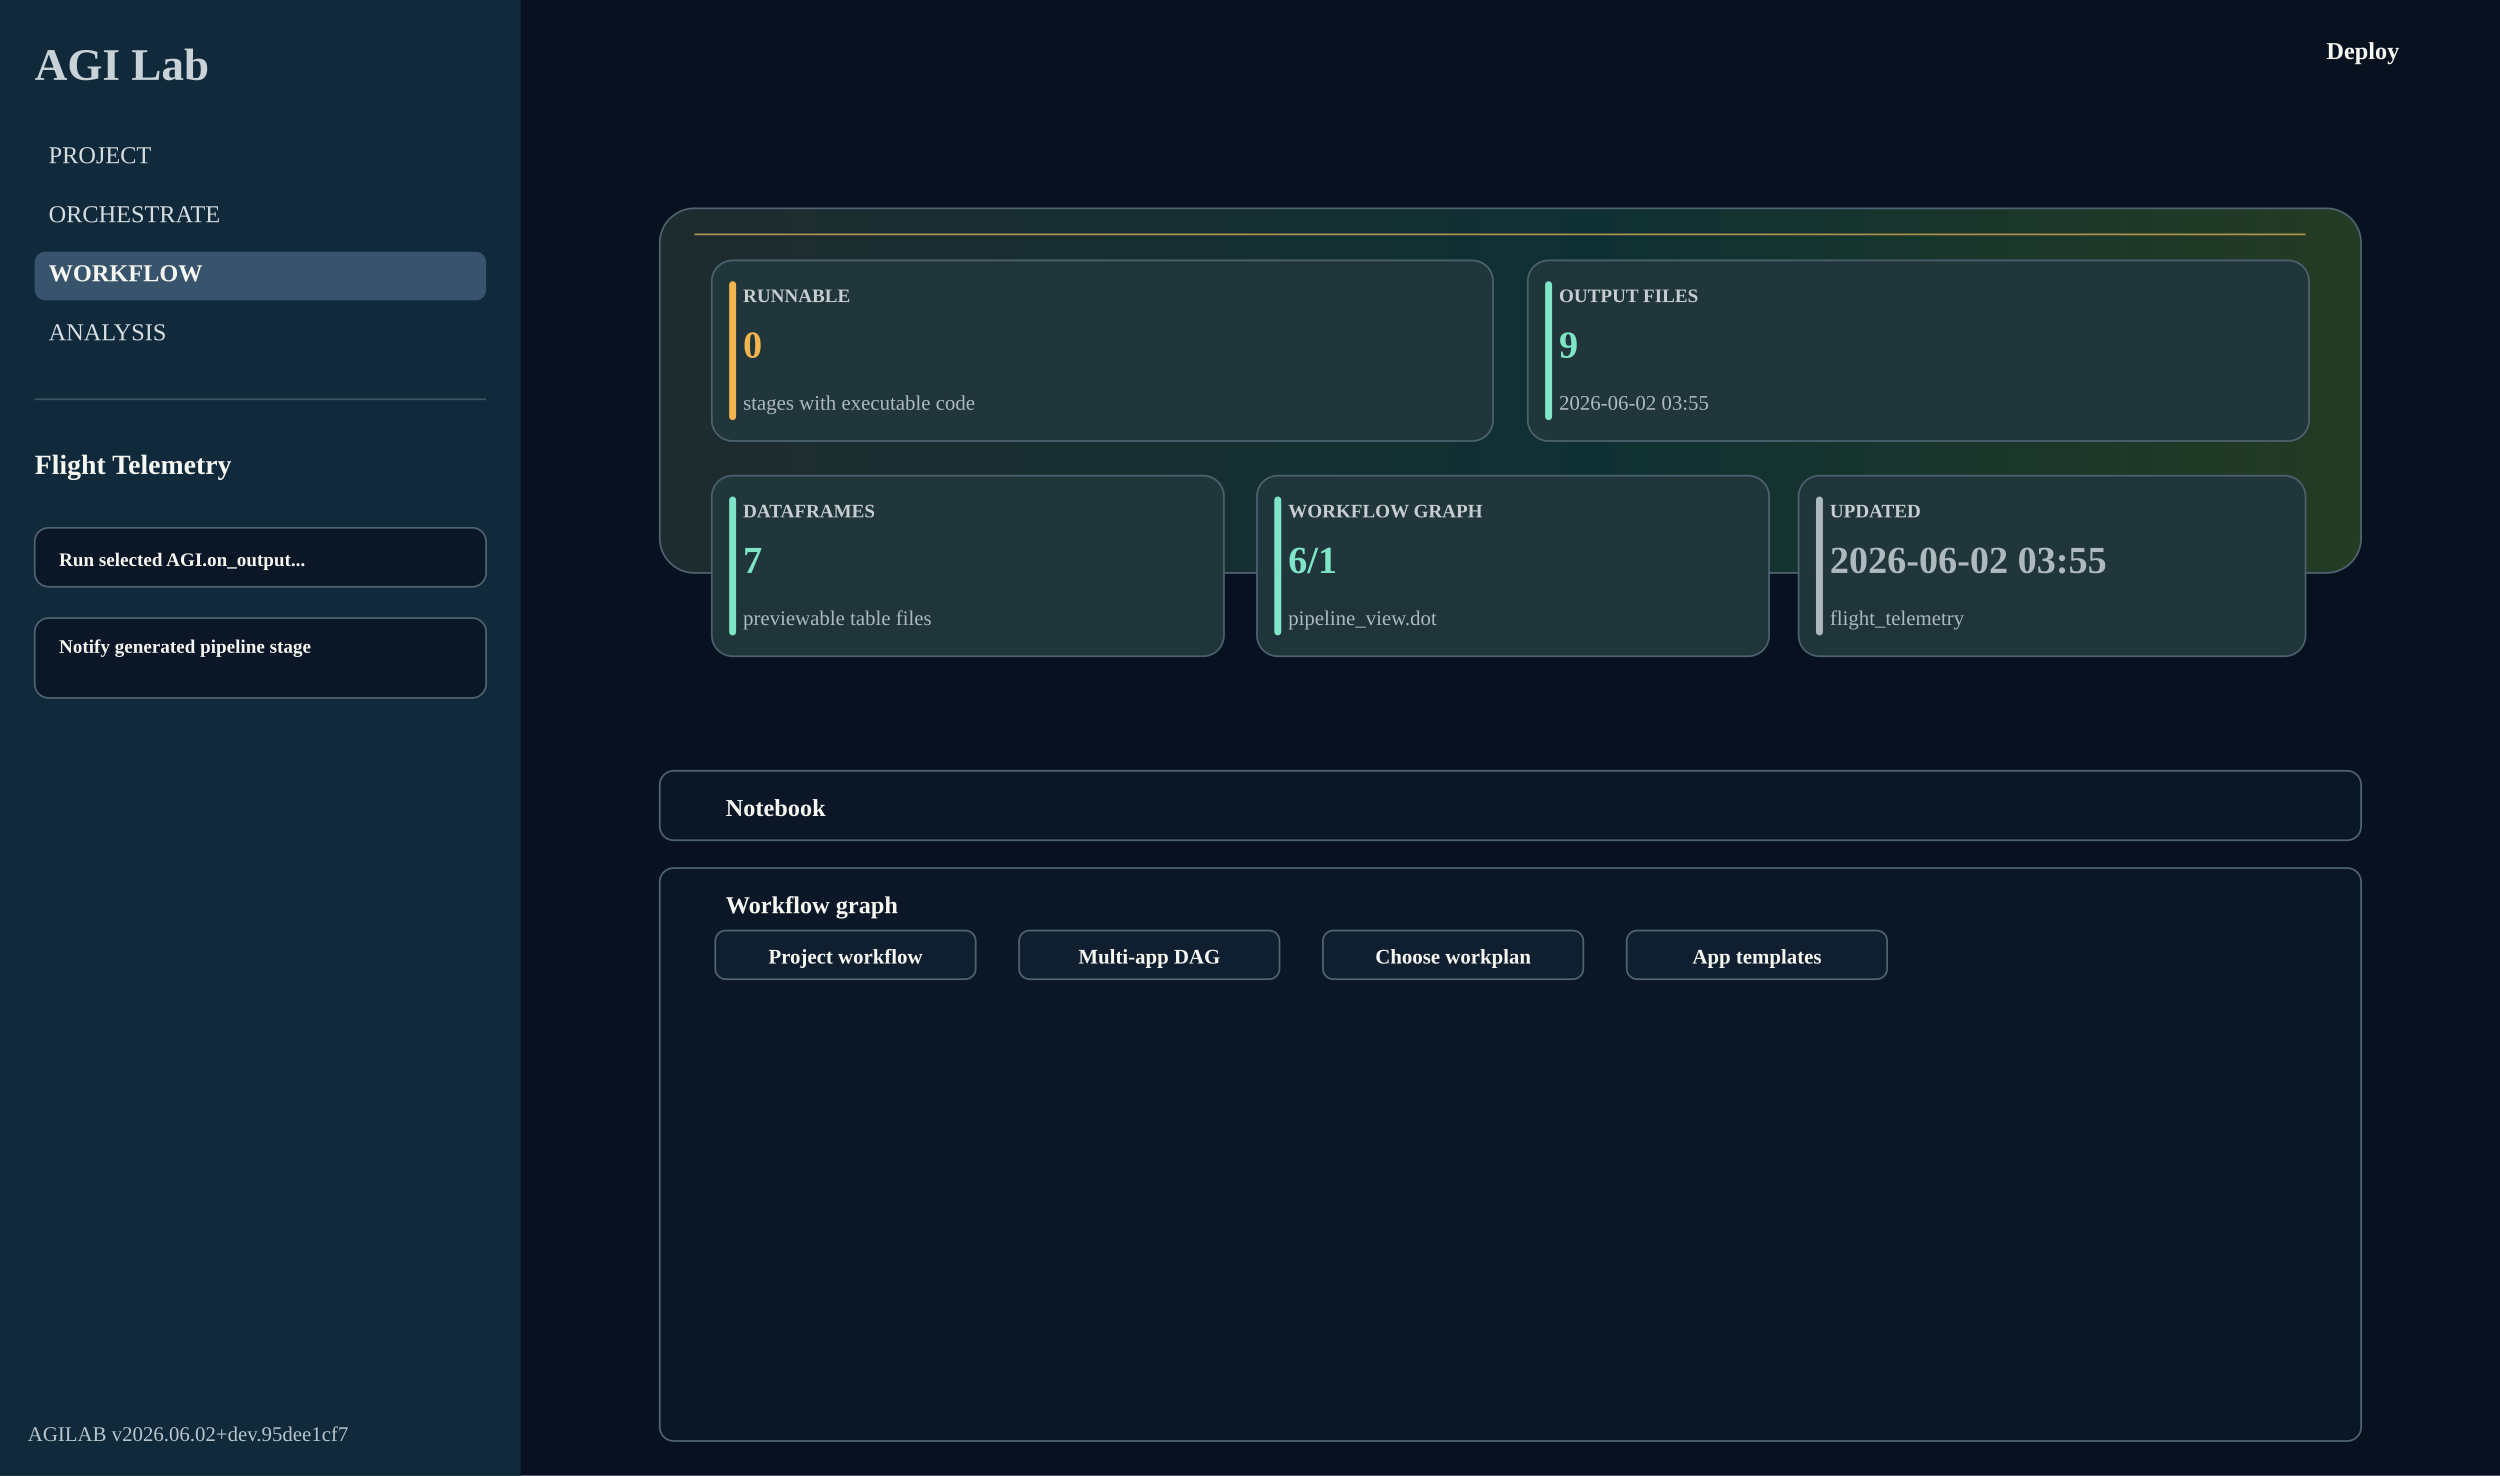
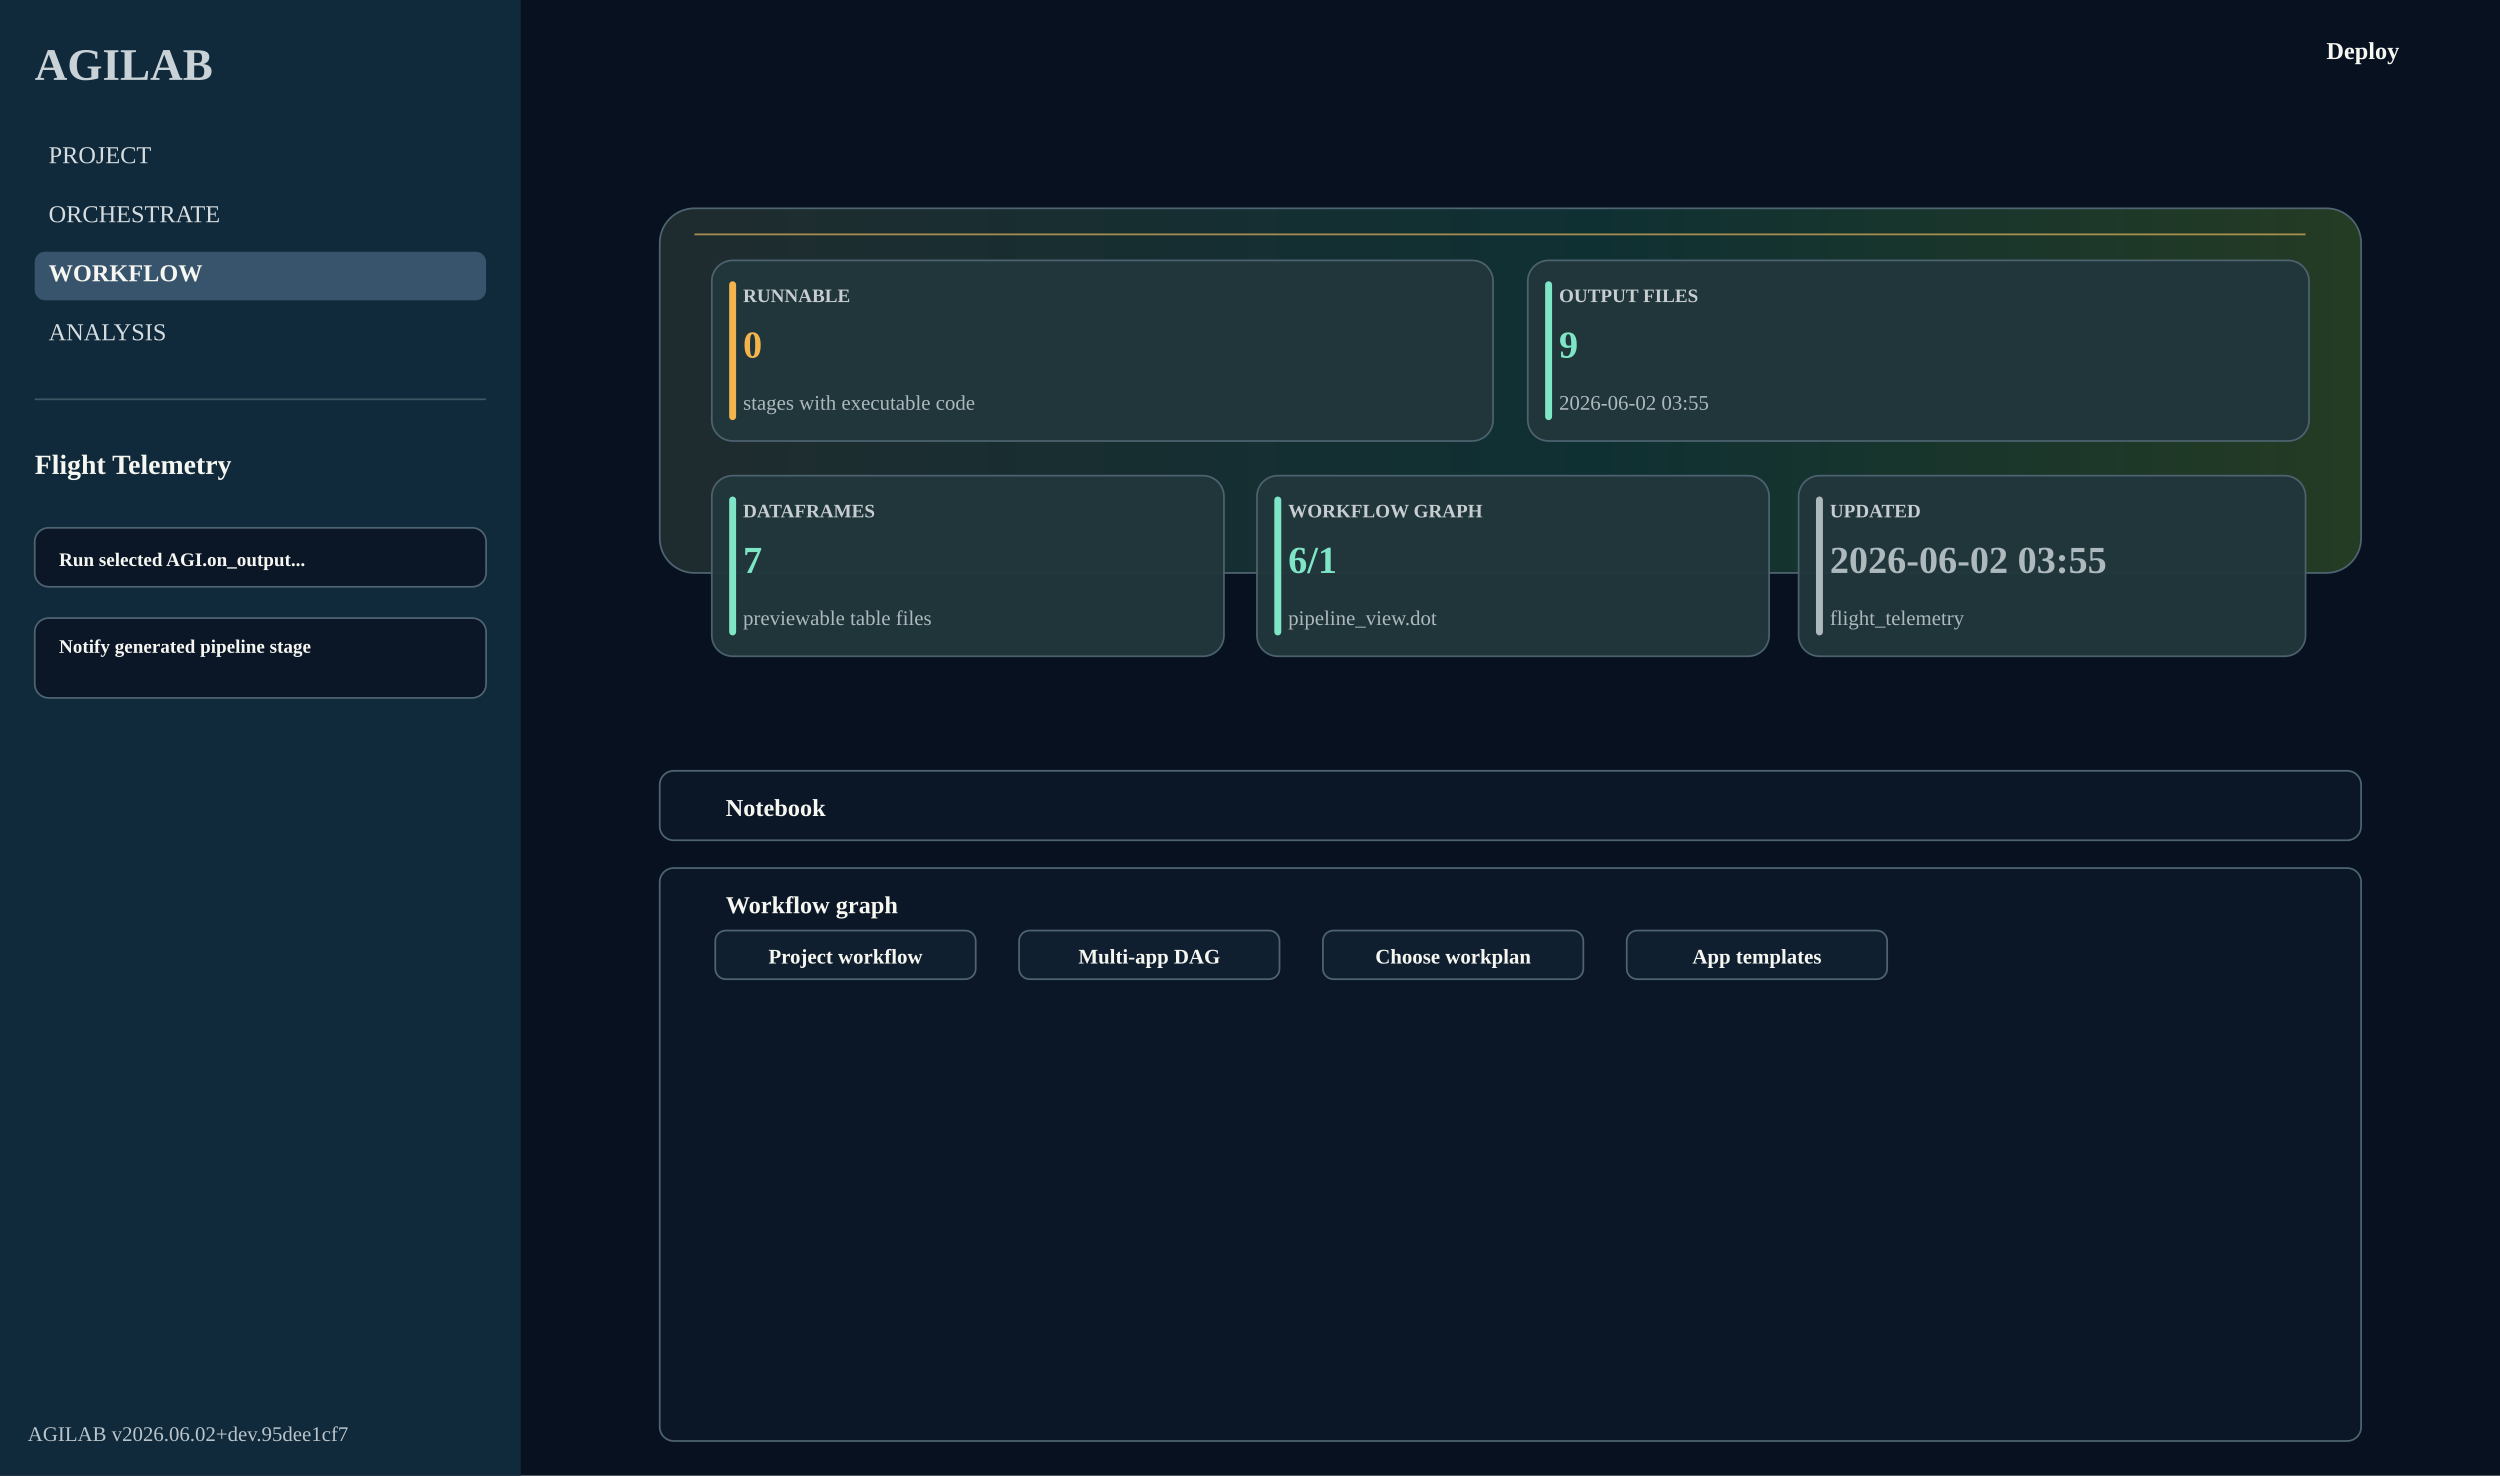
<svg xmlns="http://www.w3.org/2000/svg" viewBox="0 0 1440 850" role="img" aria-labelledby="title desc">
  <defs>
    <linearGradient id="panelGradient" x1="0" x2="1">
      <stop offset="0" stop-color="#1f2c2f" />
      <stop offset="0.55" stop-color="#0f3033" />
      <stop offset="1" stop-color="#243b24" />
    </linearGradient>
  </defs>
  <rect x="0" y="0" width="1440" height="850" rx="0" fill="#07111f" />
  <rect x="0" y="0" width="300" height="850" rx="0" fill="#10293b" />
-   <text x="20" y="46" font-size="26" font-weight="700" fill="#c9d3d7" text-anchor="start">AGI Lab</text>
+   <text x="20" y="46" font-size="26" font-weight="700" fill="#c9d3d7" text-anchor="start">AGILAB</text>
  <text x="28" y="94" font-size="14" font-weight="500" fill="#d6dde0" text-anchor="start">PROJECT</text>
  <text x="28" y="128" font-size="14" font-weight="500" fill="#d6dde0" text-anchor="start">ORCHESTRATE</text>
  <rect x="20" y="145" width="260" height="28" rx="6" fill="#38546c" />
  <text x="28" y="162" font-size="14" font-weight="800" fill="#f7f7f2" text-anchor="start">WORKFLOW</text>
  <text x="28" y="196" font-size="14" font-weight="500" fill="#d6dde0" text-anchor="start">ANALYSIS</text>
  <line x1="20" y1="230" x2="280" y2="230" stroke="#4e6572" stroke-width="1" opacity="0.75" />
  <text x="20" y="273" font-size="16" font-weight="700" fill="#f7f7f2" text-anchor="start">Flight Telemetry</text>
  <rect x="20" y="304" width="260" height="34" rx="8" fill="#0b1727" stroke="#4f6471" stroke-width="1" />
  <text x="34" y="326" font-size="11" font-weight="700" fill="#f7f7f2" text-anchor="start">Run selected AGI.on_output...</text>
  <rect x="20" y="356" width="260" height="46" rx="8" fill="#0b1727" stroke="#4f6471" stroke-width="1" />
  <text x="34" y="376" font-size="11" font-weight="700" fill="#f7f7f2" text-anchor="start">Notify generated pipeline stage</text>
  <text x="16" y="830" font-size="12" font-weight="400" fill="#b9c5ca" text-anchor="start">AGILAB v2026.06.02+dev.95dee1cf7</text>
  <text x="1340" y="34" font-size="14" font-weight="700" fill="#f7f7f2" text-anchor="start">Deploy</text>
  <rect x="380" y="120" width="980" height="210" rx="20" fill="url(#panelGradient)" stroke="#4f6471" stroke-width="1" />
  <line x1="400" y1="135" x2="1328" y2="135" stroke="#cda759" stroke-width="1" opacity="0.8" />
  <rect x="410" y="150" width="450" height="104" rx="12" fill="#20363b" stroke="#4f6471" stroke-width="1" opacity="0.96" />
  <rect x="420" y="162" width="4" height="80" rx="2" fill="#f4b44d" />
  <text x="428" y="174" font-size="11" font-weight="800" fill="#c7cdd0" text-anchor="start">RUNNABLE</text>
  <text x="428" y="206" font-size="22" font-weight="800" fill="#f4b44d" text-anchor="start">0</text>
  <text x="428" y="236" font-size="12" font-weight="400" fill="#aeb9bd" text-anchor="start">stages with executable code</text>
  <rect x="880" y="150" width="450" height="104" rx="12" fill="#20363b" stroke="#4f6471" stroke-width="1" opacity="0.96" />
  <rect x="890" y="162" width="4" height="80" rx="2" fill="#7ee6c6" />
  <text x="898" y="174" font-size="11" font-weight="800" fill="#c7cdd0" text-anchor="start">OUTPUT FILES</text>
  <text x="898" y="206" font-size="22" font-weight="800" fill="#7ee6c6" text-anchor="start">9</text>
  <text x="898" y="236" font-size="12" font-weight="400" fill="#aeb9bd" text-anchor="start">2026-06-02 03:55</text>
  <rect x="410" y="274" width="295" height="104" rx="12" fill="#20363b" stroke="#4f6471" stroke-width="1" opacity="0.96" />
  <rect x="420" y="286" width="4" height="80" rx="2" fill="#7ee6c6" />
  <text x="428" y="298" font-size="11" font-weight="800" fill="#c7cdd0" text-anchor="start">DATAFRAMES</text>
  <text x="428" y="330" font-size="22" font-weight="800" fill="#7ee6c6" text-anchor="start">7</text>
  <text x="428" y="360" font-size="12" font-weight="400" fill="#aeb9bd" text-anchor="start">previewable table files</text>
  <rect x="724" y="274" width="295" height="104" rx="12" fill="#20363b" stroke="#4f6471" stroke-width="1" opacity="0.96" />
  <rect x="734" y="286" width="4" height="80" rx="2" fill="#7ee6c6" />
  <text x="742" y="298" font-size="11" font-weight="800" fill="#c7cdd0" text-anchor="start">WORKFLOW GRAPH</text>
  <text x="742" y="330" font-size="22" font-weight="800" fill="#7ee6c6" text-anchor="start">6/1</text>
  <text x="742" y="360" font-size="12" font-weight="400" fill="#aeb9bd" text-anchor="start">pipeline_view.dot</text>
  <rect x="1036" y="274" width="292" height="104" rx="12" fill="#20363b" stroke="#4f6471" stroke-width="1" opacity="0.96" />
  <rect x="1046" y="286" width="4" height="80" rx="2" fill="#aeb9bd" />
  <text x="1054" y="298" font-size="11" font-weight="800" fill="#c7cdd0" text-anchor="start">UPDATED</text>
  <text x="1054" y="330" font-size="22" font-weight="800" fill="#aeb9bd" text-anchor="start">2026-06-02 03:55</text>
  <text x="1054" y="360" font-size="12" font-weight="400" fill="#aeb9bd" text-anchor="start">flight_telemetry</text>
  <rect x="380" y="444" width="980" height="40" rx="8" fill="#0b1727" stroke="#4f6471" stroke-width="1" />
  <text x="418" y="470" font-size="14" font-weight="700" fill="#f7f7f2" text-anchor="start">Notebook</text>
  <rect x="380" y="500" width="980" height="330" rx="8" fill="#0b1727" stroke="#4f6471" stroke-width="1" />
  <text x="418" y="526" font-size="14" font-weight="700" fill="#f7f7f2" text-anchor="start">Workflow graph</text>
  <rect x="412" y="536" width="150" height="28" rx="6" fill="#101f2f" stroke="#4f6471" stroke-width="1" />
  <text x="487" y="555" font-size="12" font-weight="600" fill="#f7f7f2" text-anchor="middle">Project workflow</text>
  <rect x="587" y="536" width="150" height="28" rx="6" fill="#101f2f" stroke="#4f6471" stroke-width="1" />
  <text x="662" y="555" font-size="12" font-weight="600" fill="#f7f7f2" text-anchor="middle">Multi-app DAG</text>
  <rect x="762" y="536" width="150" height="28" rx="6" fill="#101f2f" stroke="#4f6471" stroke-width="1" />
  <text x="837" y="555" font-size="12" font-weight="600" fill="#f7f7f2" text-anchor="middle">Choose workplan</text>
  <rect x="937" y="536" width="150" height="28" rx="6" fill="#101f2f" stroke="#4f6471" stroke-width="1" />
  <text x="1012" y="555" font-size="12" font-weight="600" fill="#f7f7f2" text-anchor="middle">App templates</text>
</svg>
